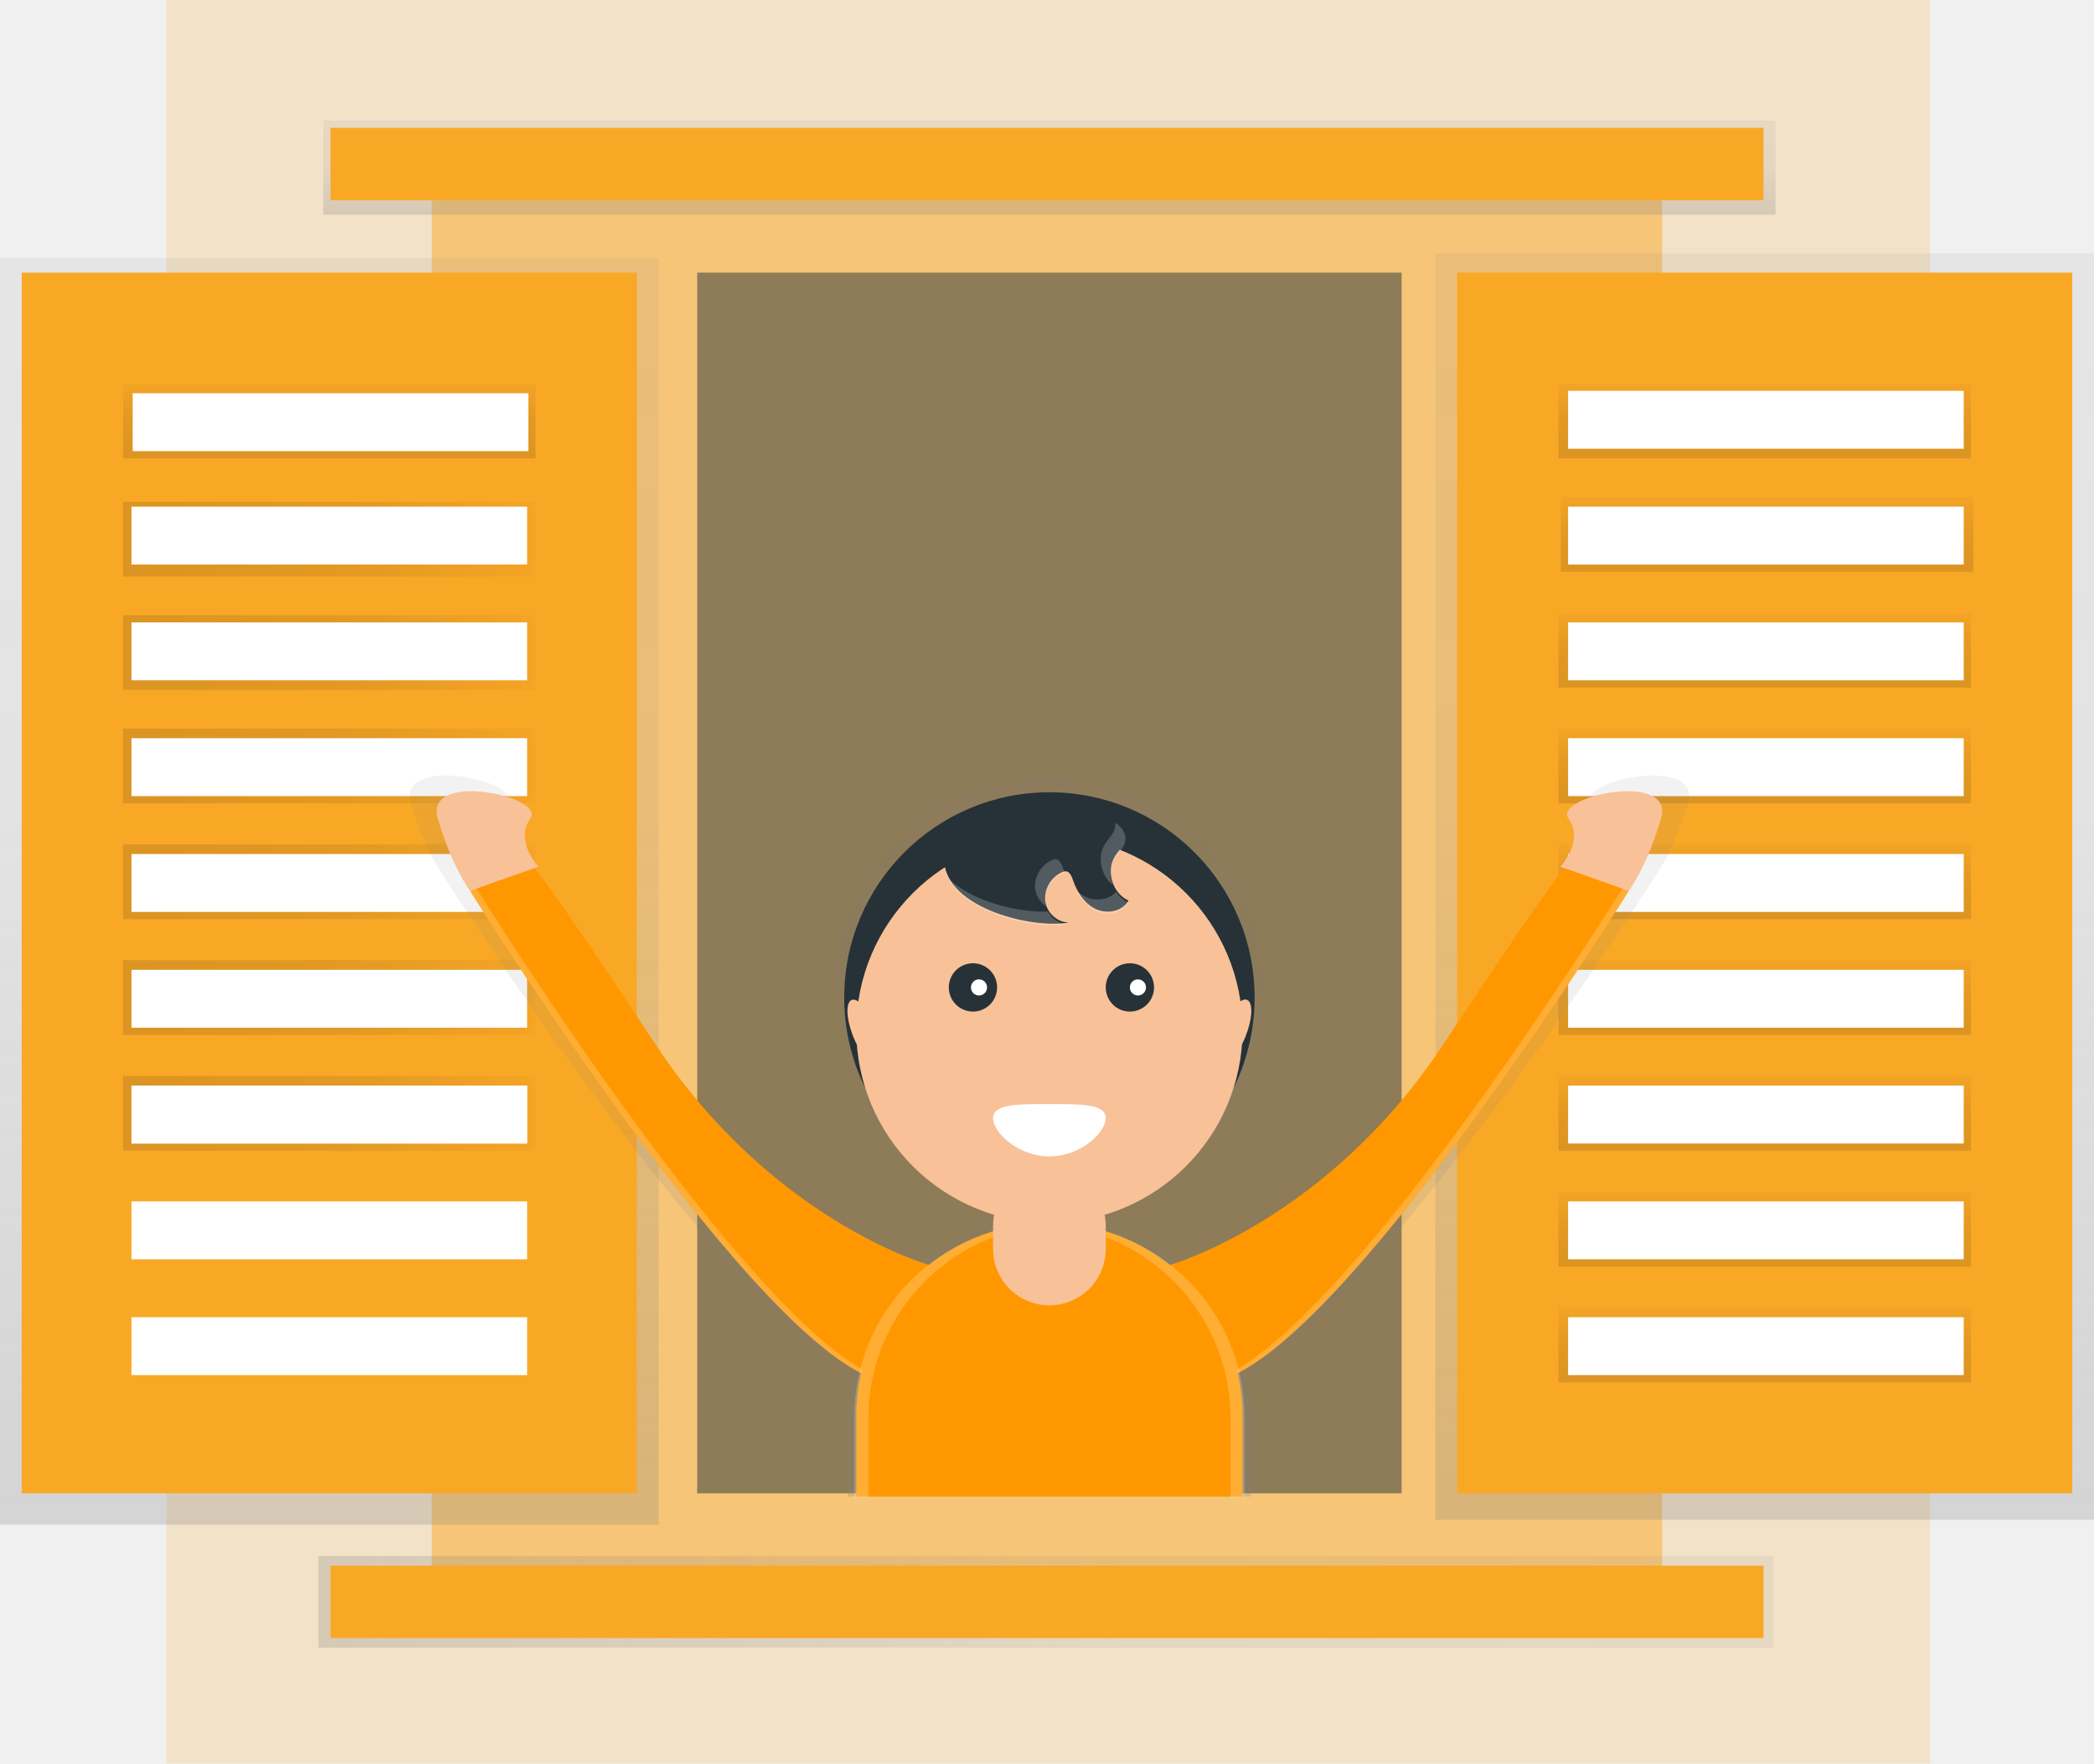
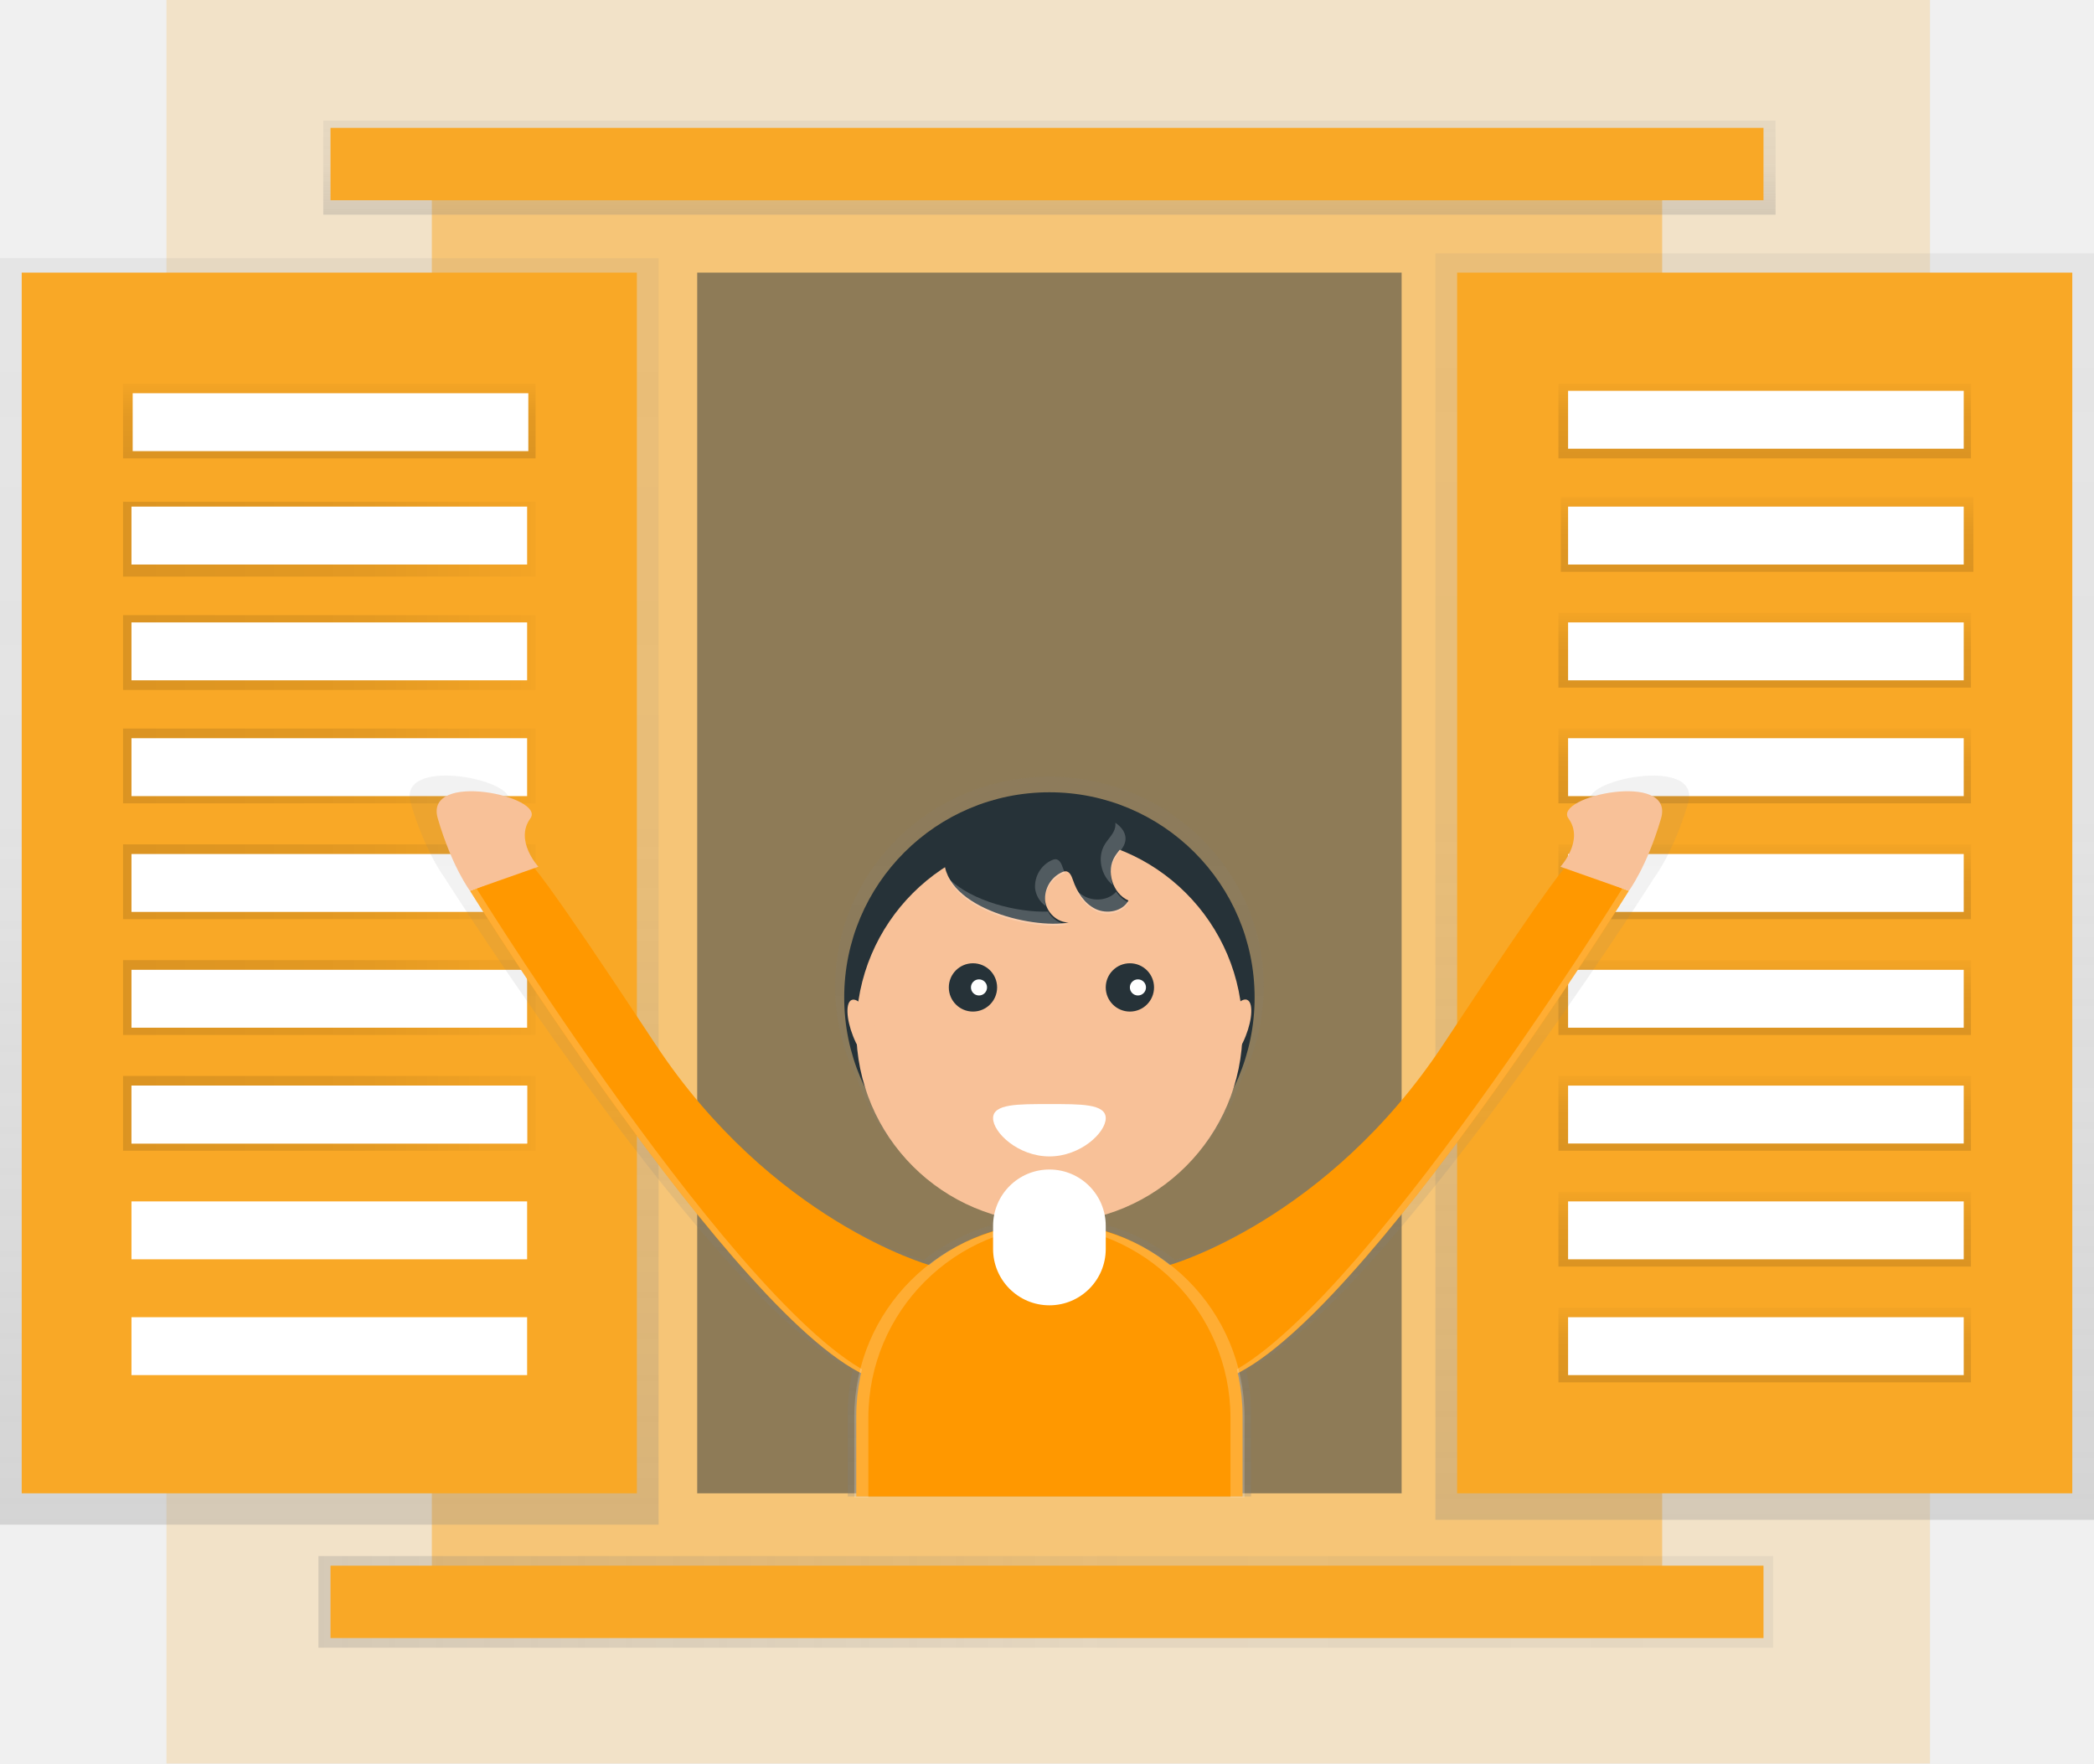
<svg xmlns="http://www.w3.org/2000/svg" xmlns:xlink="http://www.w3.org/1999/xlink" id="fd1e300e-6133-4b79-9025-3394cccdd89f" data-name="Layer 1" width="868" height="731" viewBox="0 0 868 731">
  <defs>
    <linearGradient id="06147ff9-8cd2-48ac-a1c1-caecd7b6d6a5" x1="731.5" y1="630" x2="731.5" y2="105" gradientUnits="userSpaceOnUse">
      <stop offset="0" stop-color="gray" stop-opacity="0.25" />
      <stop offset="0.54" stop-color="gray" stop-opacity="0.12" />
      <stop offset="1" stop-color="gray" stop-opacity="0.1" />
    </linearGradient>
    <linearGradient id="a49b107c-cf66-4ec6-8282-86ab0caa351c" x1="136.5" y1="632" x2="136.5" y2="107" xlink:href="#06147ff9-8cd2-48ac-a1c1-caecd7b6d6a5" />
    <linearGradient id="1f9811ff-c8f4-40a6-be63-e60ca0341cbe" x1="136.5" y1="190" x2="136.5" y2="159" gradientUnits="userSpaceOnUse">
      <stop offset="0" stop-opacity="0.12" />
      <stop offset="0.55" stop-opacity="0.09" />
      <stop offset="1" stop-opacity="0.02" />
    </linearGradient>
    <linearGradient id="b9a200bd-353c-4381-b6e1-073e5213fd80" x1="732.5" y1="237" x2="732.5" y2="206" xlink:href="#1f9811ff-c8f4-40a6-be63-e60ca0341cbe" />
    <linearGradient id="bd740118-0fc8-46fe-baa7-1287731d1ce1" x1="731.5" y1="285" x2="731.5" y2="254" xlink:href="#1f9811ff-c8f4-40a6-be63-e60ca0341cbe" />
    <linearGradient id="be3dcc85-6798-4804-ad40-40dd5e1bf54d" x1="731.5" y1="333" x2="731.5" y2="302" xlink:href="#1f9811ff-c8f4-40a6-be63-e60ca0341cbe" />
    <linearGradient id="7951aed1-d6b7-43ca-8fc6-4bf3d931fa96" x1="731.5" y1="381" x2="731.5" y2="350" xlink:href="#1f9811ff-c8f4-40a6-be63-e60ca0341cbe" />
    <linearGradient id="f7ec873f-c4fc-49e9-9fd3-dd83f2d4e56d" x1="731.5" y1="429" x2="731.5" y2="398" xlink:href="#1f9811ff-c8f4-40a6-be63-e60ca0341cbe" />
    <linearGradient id="ccdfa92b-51d8-4ad9-a821-9e1bef0af2d7" x1="731.5" y1="477" x2="731.5" y2="446" xlink:href="#1f9811ff-c8f4-40a6-be63-e60ca0341cbe" />
    <linearGradient id="073d1fbf-61de-45f9-b512-c4899ce091e5" x1="731.5" y1="525" x2="731.5" y2="494" xlink:href="#1f9811ff-c8f4-40a6-be63-e60ca0341cbe" />
    <linearGradient id="24835175-14ba-470d-95d2-6a8277fcc694" x1="731.5" y1="573" x2="731.5" y2="542" xlink:href="#1f9811ff-c8f4-40a6-be63-e60ca0341cbe" />
    <linearGradient id="5ff08f58-18b8-40ea-89dd-f61e941fbca5" x1="731.5" x2="731.5" xlink:href="#1f9811ff-c8f4-40a6-be63-e60ca0341cbe" />
    <linearGradient id="35037972-f4cb-4e52-85d9-6feea861c78a" x1="51" y1="223.5" x2="222" y2="223.5" xlink:href="#1f9811ff-c8f4-40a6-be63-e60ca0341cbe" />
    <linearGradient id="c11cf938-6a5f-4793-b594-126852022070" x1="51" y1="270.5" x2="222" y2="270.5" xlink:href="#1f9811ff-c8f4-40a6-be63-e60ca0341cbe" />
    <linearGradient id="68e8be81-276e-4a4c-a07a-ad0995a3c0be" x1="51" y1="317.5" x2="222" y2="317.5" xlink:href="#1f9811ff-c8f4-40a6-be63-e60ca0341cbe" />
    <linearGradient id="0822cc54-0c46-479a-a5ec-03e9a82962c7" x1="51" y1="365.5" x2="222" y2="365.5" xlink:href="#1f9811ff-c8f4-40a6-be63-e60ca0341cbe" />
    <linearGradient id="7019b20f-90f6-479e-a238-57a05bc6be32" x1="51" y1="413.5" x2="222" y2="413.5" xlink:href="#1f9811ff-c8f4-40a6-be63-e60ca0341cbe" />
    <linearGradient id="d42fcc48-79e2-414c-a733-2be802693088" x1="51" y1="461.5" x2="222" y2="461.5" xlink:href="#1f9811ff-c8f4-40a6-be63-e60ca0341cbe" />
    <linearGradient id="0c4558fc-2870-4523-bb15-f13635f1ebad" x1="132" y1="664" x2="735" y2="664" xlink:href="#06147ff9-8cd2-48ac-a1c1-caecd7b6d6a5" />
    <linearGradient id="5f8c78d2-e119-41dc-88f5-5bfd3b7b4286" x1="435" y1="89" x2="435" y2="50" xlink:href="#06147ff9-8cd2-48ac-a1c1-caecd7b6d6a5" />
    <linearGradient id="0b3309b2-8c80-4e02-ba09-43858a03760e" x1="601" y1="704.8" x2="601" y2="406" xlink:href="#06147ff9-8cd2-48ac-a1c1-caecd7b6d6a5" />
  </defs>
  <rect x="69" width="731" height="731" fill="#f9a826" opacity="0.2" />
  <rect x="179" y="68.25" width="510" height="595.5" fill="#f9a826" opacity="0.5" />
  <rect x="595" y="105" width="273" height="525" fill="url(#06147ff9-8cd2-48ac-a1c1-caecd7b6d6a5)" />
  <rect y="107" width="273" height="525" fill="url(#a49b107c-cf66-4ec6-8282-86ab0caa351c)" />
  <rect x="604" y="113" width="255" height="506" fill="#f9a826" />
  <rect x="175" y="197.5" width="255" height="506" transform="translate(439 816.5) rotate(-180)" fill="#f9a826" />
  <rect x="51" y="159" width="171" height="31" fill="url(#1f9811ff-c8f4-40a6-be63-e60ca0341cbe)" />
  <rect x="647" y="206" width="171" height="31" fill="url(#b9a200bd-353c-4381-b6e1-073e5213fd80)" />
  <rect x="646" y="254" width="171" height="31" fill="url(#bd740118-0fc8-46fe-baa7-1287731d1ce1)" />
  <rect x="646" y="302" width="171" height="31" fill="url(#be3dcc85-6798-4804-ad40-40dd5e1bf54d)" />
  <rect x="646" y="350" width="171" height="31" fill="url(#7951aed1-d6b7-43ca-8fc6-4bf3d931fa96)" />
  <rect x="646" y="398" width="171" height="31" fill="url(#f7ec873f-c4fc-49e9-9fd3-dd83f2d4e56d)" />
  <rect x="646" y="446" width="171" height="31" fill="url(#ccdfa92b-51d8-4ad9-a821-9e1bef0af2d7)" />
  <rect x="646" y="494" width="171" height="31" fill="url(#073d1fbf-61de-45f9-b512-c4899ce091e5)" />
  <rect x="646" y="542" width="171" height="31" fill="url(#24835175-14ba-470d-95d2-6a8277fcc694)" />
  <rect x="646" y="159" width="171" height="31" fill="url(#5ff08f58-18b8-40ea-89dd-f61e941fbca5)" />
  <rect x="51" y="208" width="171" height="31" fill="url(#35037972-f4cb-4e52-85d9-6feea861c78a)" />
  <rect x="51" y="255" width="171" height="31" fill="url(#c11cf938-6a5f-4793-b594-126852022070)" />
  <rect x="51" y="302" width="171" height="31" fill="url(#68e8be81-276e-4a4c-a07a-ad0995a3c0be)" />
  <rect x="51" y="350" width="171" height="31" fill="url(#0822cc54-0c46-479a-a5ec-03e9a82962c7)" />
  <rect x="51" y="398" width="171" height="31" fill="url(#7019b20f-90f6-479e-a238-57a05bc6be32)" />
  <rect x="55" y="163" width="164" height="24" fill="#fff" />
  <rect x="54.5" y="210" width="164" height="24" fill="#fff" />
  <rect x="54.5" y="258" width="164" height="24" fill="#fff" />
  <rect x="54.5" y="306" width="164" height="24" fill="#fff" />
  <rect x="54.5" y="354" width="164" height="24" fill="#fff" />
  <rect x="54.5" y="402" width="164" height="24" fill="#fff" />
  <rect x="51" y="446" width="171" height="31" fill="url(#d42fcc48-79e2-414c-a733-2be802693088)" />
  <rect x="54.5" y="450" width="164" height="24" fill="#fff" />
  <rect x="54.5" y="450" width="164" height="24" fill="#fff" />
  <rect x="54.5" y="498" width="164" height="24" fill="#fff" />
  <rect x="54.5" y="546" width="164" height="24" fill="#fff" />
  <rect x="650" y="162" width="164" height="24" fill="#fff" />
  <rect x="650" y="210" width="164" height="24" fill="#fff" />
  <rect x="650" y="258" width="164" height="24" fill="#fff" />
  <rect x="650" y="306" width="164" height="24" fill="#fff" />
  <rect x="650" y="354" width="164" height="24" fill="#fff" />
  <rect x="650" y="402" width="164" height="24" fill="#fff" />
  <rect x="650" y="450" width="164" height="24" fill="#fff" />
  <rect x="650" y="498" width="164" height="24" fill="#fff" />
  <rect x="650" y="546" width="164" height="24" fill="#fff" />
  <rect x="132" y="645" width="603" height="38" fill="url(#0c4558fc-2870-4523-bb15-f13635f1ebad)" />
  <rect x="137" y="649" width="594" height="30" fill="#f9a826" />
  <rect x="134" y="50" width="602" height="39" fill="url(#5f8c78d2-e119-41dc-88f5-5bfd3b7b4286)" />
  <rect x="137" y="53" width="594" height="30" fill="#f9a826" />
  <rect x="289" y="113" width="292" height="506" fill="#263238" opacity="0.5" />
  <path d="M825.66,417.55c7,9.38-3.48,20.46-3.48,20.46l1.76.61c-2.59,2.87-12.82,15.82-52.26,74.4-50.5,75-118.55,93.71-118.55,93.71h0a84,84,0,0,0-27.73-14.31v-7.08a83,83,0,0,0,55.3-53.48,85.08,85.08,0,0,0,9.14-38.44c0-48-39.77-86.94-88.82-86.94s-88.82,38.93-88.82,86.94a85.08,85.08,0,0,0,9.14,38.44,83,83,0,0,0,55.3,53.48v7.08a84,84,0,0,0-27.73,14.31h0S480.83,588,430.33,513c-39.44-58.58-49.67-71.54-52.26-74.4l1.76-.61s-10.45-11.08-3.48-20.46-46.15-20.46-40.06,0,13.93,30.69,13.93,30.69S461.42,623.6,519.47,652.58a80.43,80.43,0,0,0-2.06,18.12V704.8H684.59V670.7a80.43,80.43,0,0,0-2.06-18.12c58-29,169.25-204.35,169.25-204.35s7.84-10.23,13.93-30.69S818.69,408.17,825.66,417.55Z" transform="translate(-166 -84.5)" fill="url(#0b3309b2-8c80-4e02-ba09-43858a03760e)" />
  <circle cx="435" cy="413.47" r="85.06" fill="#263238" />
  <circle cx="435" cy="426.82" r="80.06" fill="#f8c198" />
  <circle cx="403.31" cy="409.3" r="10.01" fill="#263238" />
  <circle cx="468.36" cy="409.3" r="10.01" fill="#263238" />
  <path d="M624.35,548c0,6-10.45,15.85-23.35,15.85S577.65,554,577.65,548s10.45-5.84,23.35-5.84S624.35,542,624.35,548Z" transform="translate(-166 -84.5)" fill="#fff" />
  <circle cx="405.81" cy="409.3" r="3.34" fill="#fff" />
  <circle cx="471.69" cy="409.3" r="3.34" fill="#fff" />
  <path d="M609,466.88c-4.88,0-9.26-4.24-9.78-9.09a12,12,0,0,1,7-11.75,3.42,3.42,0,0,1,1.47-.38c1.68,0,2.51,2,3.05,3.59,1.68,4.92,4.66,9.72,9.34,12s11.22,1.11,13.69-3.47c-6.62-2.95-9.45-12.21-5.6-18.35,1.49-2.37,3.81-4.38,4.28-7.14.86-5-4.62-8.64-9.47-10.14-14-4.33-62.8-4.81-65.49,16.08C554.67,460.27,593.63,469.8,609,466.88Z" transform="translate(-166 -84.5)" fill="#263238" />
  <ellipse cx="524.27" cy="512.15" rx="5" ry="14.18" transform="translate(-317.38 143.66) rotate(-21.53)" fill="#f8c198" />
  <ellipse cx="677.73" cy="512.15" rx="14.18" ry="5" transform="translate(-213.42 870.11) rotate(-68.47)" fill="#f8c198" />
  <path d="M650.91,608.84s65.17-18.3,113.54-91.69,50.87-73.59,50.87-73.59l25.85,10.21S721.09,647.25,669.39,657.26,650.91,608.84,650.91,608.84Z" transform="translate(-166 -84.5)" fill="#ff9800" />
  <path d="M812.83,443.77s10-10.84,3.34-20,44.2-20,38.36,0-13.34,30-13.34,30Z" transform="translate(-166 -84.5)" fill="#f8c198" />
  <path d="M551.09,608.84s-65.17-18.3-113.54-91.69-50.87-73.59-50.87-73.59l-25.85,10.21s120.09,193.48,171.8,203.49S551.09,608.84,551.09,608.84Z" transform="translate(-166 -84.5)" fill="#ff9800" />
  <path d="M389.17,443.77s-10-10.84-3.34-20-44.2-20-38.36,0,13.34,30,13.34,30Z" transform="translate(-166 -84.5)" fill="#f8c198" />
  <g opacity="0.2">
    <path d="M628.29,427.27c-.48,2.76-2.8,4.76-4.28,7.14-3.37,5.38-1.62,13.16,3.32,17a12.79,12.79,0,0,1,.85-11.14c1.49-2.37,3.81-4.38,4.28-7.14.54-3.13-1.41-5.73-4.13-7.6A6,6,0,0,1,628.29,427.27Z" transform="translate(-166 -84.5)" fill="#fff" />
    <path d="M607.46,446.51c-.32-.75-.62-1.51-.88-2.27-.54-1.59-1.37-3.54-3.05-3.59a3.42,3.42,0,0,0-1.47.38,12,12,0,0,0-7,11.75,10.53,10.53,0,0,0,4.47,7.35,9.4,9.4,0,0,1-.3-1.51,12,12,0,0,1,7-11.75A3.87,3.87,0,0,1,607.46,446.51Z" transform="translate(-166 -84.5)" fill="#fff" />
    <path d="M600.41,462.35c-12.16.51-31.78-4.13-41.45-14,7.22,15.36,37.05,21.79,50,19.32A10.08,10.08,0,0,1,600.41,462.35Z" transform="translate(-166 -84.5)" fill="#fff" />
    <path d="M628.68,454.11c-2.92,3.43-8.58,4.15-12.75,2.12a14.54,14.54,0,0,1-3.7-2.61,17.84,17.84,0,0,0,7.87,8.44c4.68,2.27,11.22,1.11,13.69-3.47A11.88,11.88,0,0,1,628.68,454.11Z" transform="translate(-166 -84.5)" fill="#fff" />
  </g>
  <path d="M837.85,453.77S717.76,647.25,666,657.26a60.33,60.33,0,0,1-9.07,1.11,53.05,53.05,0,0,0,12.41-1.11c51.71-10,171.8-203.49,171.8-203.49l-2.68-.95C838.09,453.45,837.85,453.77,837.85,453.77Z" transform="translate(-166 -84.5)" fill="#fff" opacity="0.2" />
  <path d="M364.15,453.77S484.24,647.25,536,657.26a60.33,60.33,0,0,0,9.07,1.11,53.05,53.05,0,0,1-12.41-1.11c-51.71-10-171.8-203.49-171.8-203.49l2.68-.95C363.91,453.45,364.15,453.77,364.15,453.77Z" transform="translate(-166 -84.5)" fill="#fff" opacity="0.2" />
  <path d="M435,506.88h0a80.06,80.06,0,0,1,80.06,80.06V620.3a0,0,0,0,1,0,0H354.94a0,0,0,0,1,0,0V586.94A80.06,80.06,0,0,1,435,506.88Z" fill="#ff9800" />
  <path d="M601.83,591.8h0a80.93,80.93,0,0,0-8.72.47c1,0,1.91-.06,2.88-.06h0a80.06,80.06,0,0,1,80.06,80.06v32.94h5.84V671.86A80.06,80.06,0,0,0,601.83,591.8Z" transform="translate(-166 -84.5)" fill="#fff" opacity="0.2" />
  <path d="M600.17,591.8h0a80.93,80.93,0,0,1,8.72.47c-1,0-1.91-.06-2.88-.06h0a80.06,80.06,0,0,0-80.06,80.06v32.94h-5.84V671.86A80.06,80.06,0,0,1,600.17,591.8Z" transform="translate(-166 -84.5)" fill="#fff" opacity="0.2" />
-   <rect x="411.65" y="484.78" width="46.7" height="56.29" rx="23.35" ry="23.35" fill="#f8c198" />
+   <rect x="411.65" y="484.78" width="46.7" height="56.29" rx="23.35" ry="23.35" fill="#ffffff" />
</svg>
